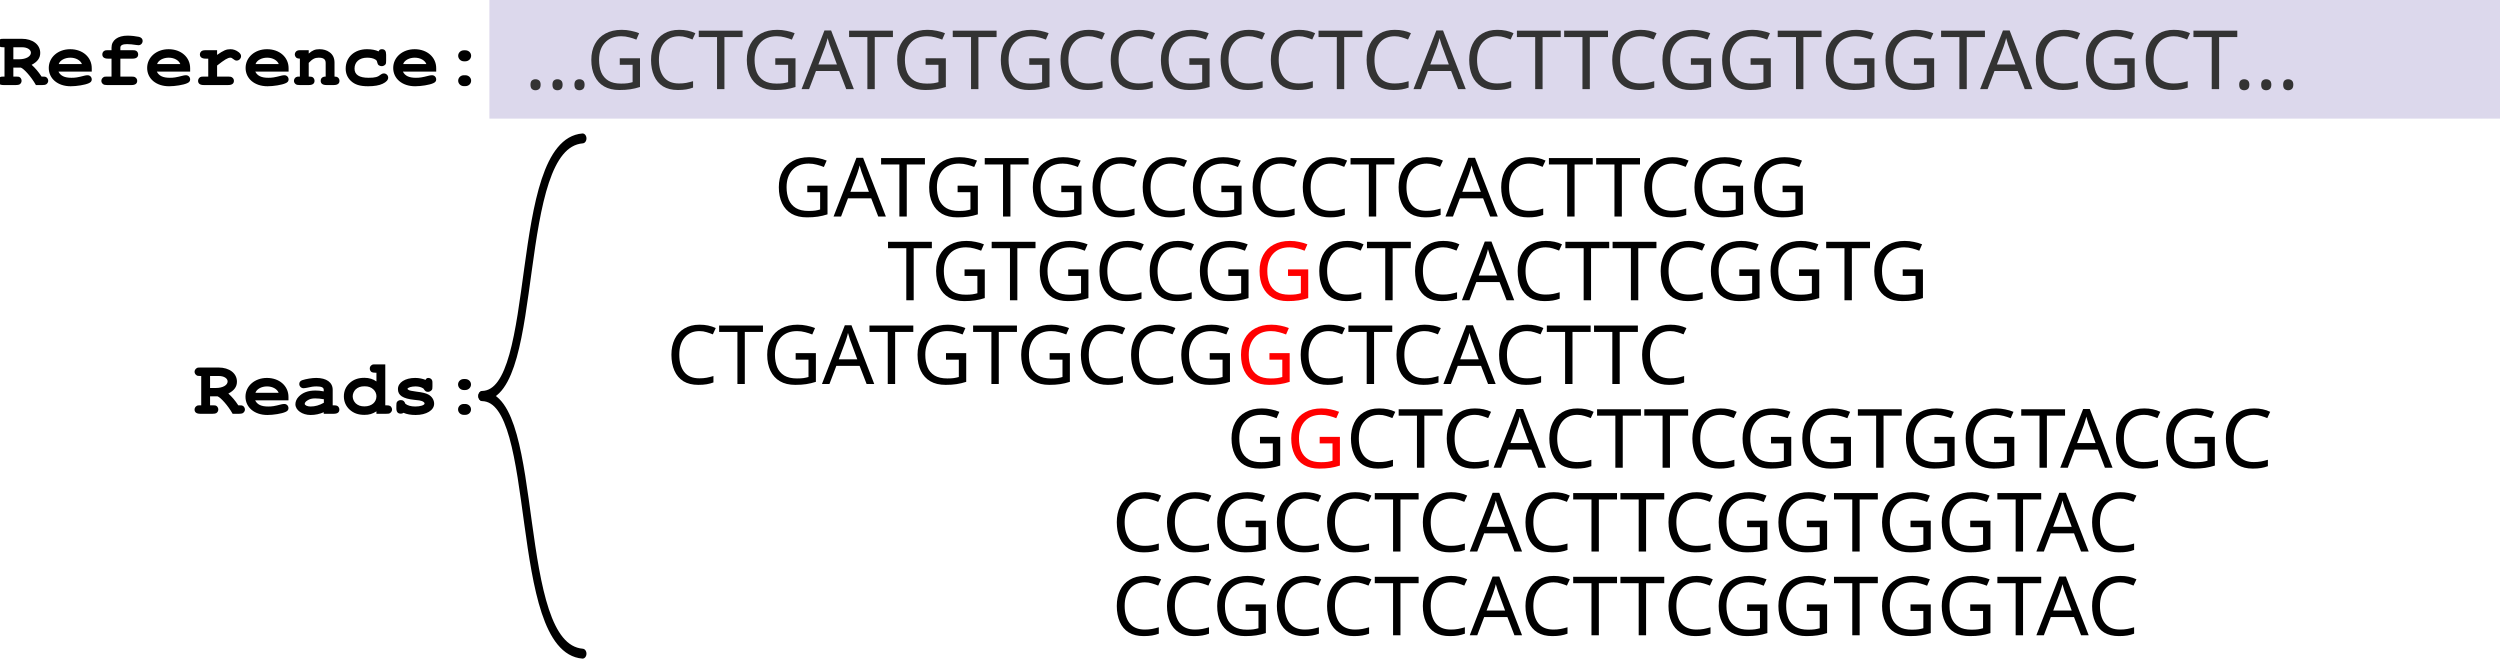
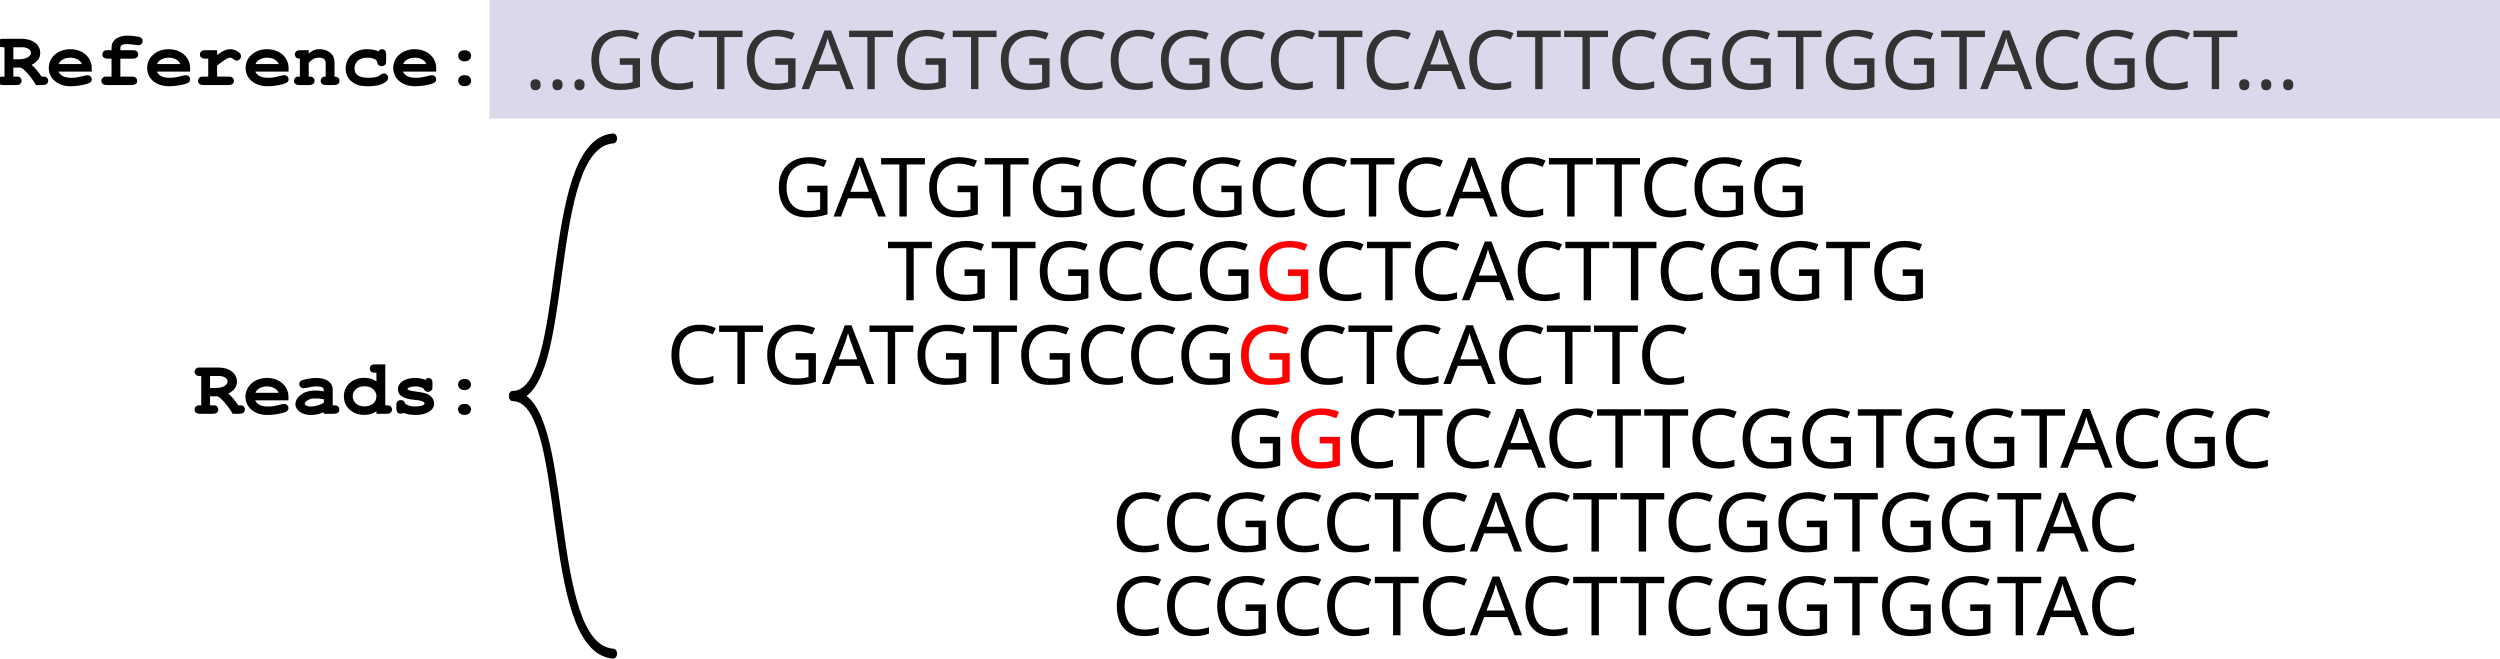
<svg xmlns="http://www.w3.org/2000/svg" width="322.587mm" height="84.984mm" viewBox="0 0 322.587 84.984" version="1.1" id="svg8">
  <defs id="defs2" />
  <g id="layer1" transform="translate(127.0271,-57.11603)">
    <rect style="fill:#bab2da;fill-opacity:0.5;stroke:none;stroke-width:0.532;stroke-linecap:round;stroke-miterlimit:4;stroke-dasharray:none;stroke-opacity:1" id="rect943" width="259.438" height="15.307" x="-63.878" y="57.116" />
    <text xml:space="preserve" style="font-style:normal;font-variant:normal;font-weight:normal;font-stretch:normal;font-size:10.583px;line-height:1.25;font-family:Courier;-inkscape-font-specification:Courier;letter-spacing:0px;word-spacing:0px;fill:#333333;fill-opacity:1;stroke:none;stroke-width:0.265" x="-59.342" y="68.622" id="text817">
      <tspan id="tspan815" x="-59.342" y="68.622" style="font-style:normal;font-variant:normal;font-weight:normal;font-stretch:normal;font-family:sans-serif;-inkscape-font-specification:sans-serif;fill:#333333;stroke-width:0.265">...GCTGATGTGCCGCCTCACTTCGGTGGTACGCT...</tspan>
    </text>
    <g id="g941" transform="translate(0,2.234522)">
      <text id="text845" y="82.821" x="-27.17" style="font-style:normal;font-variant:normal;font-weight:normal;font-stretch:normal;font-size:10.583px;line-height:1.25;font-family:Courier;-inkscape-font-specification:Courier;letter-spacing:0px;word-spacing:0px;fill:#000000;fill-opacity:1;stroke:none;stroke-width:0.265" xml:space="preserve">
        <tspan style="font-style:normal;font-variant:normal;font-weight:normal;font-stretch:normal;font-family:sans-serif;-inkscape-font-specification:sans-serif;fill:#000000;stroke-width:0.265" y="82.821" x="-27.17" id="tspan843">GATGTGCCGCCTCACTTCGG</tspan>
      </text>
      <text xml:space="preserve" style="font-style:normal;font-variant:normal;font-weight:normal;font-stretch:normal;font-size:10.583px;line-height:1.25;font-family:Courier;-inkscape-font-specification:Courier;letter-spacing:0px;word-spacing:0px;fill:#000000;fill-opacity:1;stroke:none;stroke-width:0.265" x="-12.55" y="93.627" id="text853">
        <tspan id="tspan851" x="-12.55" y="93.627" style="font-style:normal;font-variant:normal;font-weight:normal;font-stretch:normal;font-family:sans-serif;-inkscape-font-specification:sans-serif;fill:#000000;stroke-width:0.265">TGTGCCG<tspan id="tspan899" style="fill:#ff0000">G</tspan>CTCACTTCGGTG</tspan>
      </text>
      <text id="text861" y="104.433" x="-41.031" style="font-style:normal;font-variant:normal;font-weight:normal;font-stretch:normal;font-size:10.583px;line-height:1.25;font-family:Courier;-inkscape-font-specification:Courier;letter-spacing:0px;word-spacing:0px;fill:#000000;fill-opacity:1;stroke:none;stroke-width:0.265" xml:space="preserve">
        <tspan style="font-style:normal;font-variant:normal;font-weight:normal;font-stretch:normal;font-family:sans-serif;-inkscape-font-specification:sans-serif;fill:#000000;stroke-width:0.265" y="104.433" x="-41.031" id="tspan859">CTGATGTGCCG<tspan id="tspan903" style="fill:#ff0000">G</tspan>CTCACTTC</tspan>
      </text>
      <text xml:space="preserve" style="font-style:normal;font-variant:normal;font-weight:normal;font-stretch:normal;font-size:10.583px;line-height:1.25;font-family:Courier;-inkscape-font-specification:Courier;letter-spacing:0px;word-spacing:0px;fill:#000000;fill-opacity:1;stroke:none;stroke-width:0.265" x="31.243" y="115.24" id="text869">
        <tspan id="tspan867" x="31.243" y="115.24" style="font-style:normal;font-variant:normal;font-weight:normal;font-stretch:normal;font-family:sans-serif;-inkscape-font-specification:sans-serif;fill:#000000;stroke-width:0.265">G<tspan id="tspan901" style="fill:#ff0000">G</tspan>CTCACTTCGGTGGTACGC</tspan>
      </text>
      <text id="text881" y="126.046" x="16.436" style="font-style:normal;font-variant:normal;font-weight:normal;font-stretch:normal;font-size:10.583px;line-height:1.25;font-family:Courier;-inkscape-font-specification:Courier;letter-spacing:0px;word-spacing:0px;fill:#000000;fill-opacity:1;stroke:none;stroke-width:0.265" xml:space="preserve">
        <tspan style="font-style:normal;font-variant:normal;font-weight:normal;font-stretch:normal;font-family:sans-serif;-inkscape-font-specification:sans-serif;fill:#000000;stroke-width:0.265" y="126.046" x="16.436" id="tspan879">CCGCCTCACTTCGGTGGTAC</tspan>
      </text>
      <text xml:space="preserve" style="font-style:normal;font-variant:normal;font-weight:normal;font-stretch:normal;font-size:10.583px;line-height:1.25;font-family:Courier;-inkscape-font-specification:Courier;letter-spacing:0px;word-spacing:0px;fill:#000000;fill-opacity:1;stroke:none;stroke-width:0.265" x="16.436" y="136.852" id="text893">
        <tspan id="tspan891" x="16.436" y="136.852" style="font-style:normal;font-variant:normal;font-weight:normal;font-stretch:normal;font-family:sans-serif;-inkscape-font-specification:sans-serif;fill:#000000;stroke-width:0.265">CCGCCTCACTTCGGTGGTAC</tspan>
      </text>
    </g>
    <text xml:space="preserve" style="font-style:normal;font-variant:normal;font-weight:normal;font-stretch:normal;font-size:10.583px;line-height:1.25;font-family:Courier;-inkscape-font-specification:Courier;letter-spacing:0px;word-spacing:0px;fill:#000000;fill-opacity:1;stroke:none;stroke-width:0.265" x="-127.398" y="68.088" id="text907">
      <tspan id="tspan905" x="-127.398" y="68.088" style="font-style:normal;font-variant:normal;font-weight:bold;font-stretch:normal;font-family:Courier;-inkscape-font-specification:'Courier Bold';stroke-width:0.265">Reference:</tspan>
    </text>
    <text id="text911" y="110.505" x="-102.014" style="font-style:normal;font-variant:normal;font-weight:normal;font-stretch:normal;font-size:10.583px;line-height:1.25;font-family:Courier;-inkscape-font-specification:Courier;letter-spacing:0px;word-spacing:0px;fill:#000000;fill-opacity:1;stroke:none;stroke-width:0.265" xml:space="preserve">
      <tspan style="font-style:normal;font-variant:normal;font-weight:bold;font-stretch:normal;font-family:Courier;-inkscape-font-specification:'Courier Bold';stroke-width:0.265" y="110.505" x="-102.014" id="tspan909">Reads:</tspan>
    </text>
-     <g id="g923" transform="matrix(0.306479,0,0,0.3907833,-69.37193,132.3948)">
+     <g id="g923" transform="matrix(0.306479,0,0,0.3907833,-65.42082,132.3948)">
      <path id="path917" d="m 57.161,-146.933 c -29.942,1.921 -17.132,84.541 -42.271,85.021" style="fill:none;stroke:#000000;stroke-width:3.265;stroke-linecap:round;stroke-linejoin:miter;stroke-miterlimit:4;stroke-dasharray:none;stroke-opacity:1" />
      <path style="fill:none;stroke:#000000;stroke-width:3.265;stroke-linecap:round;stroke-linejoin:miter;stroke-miterlimit:4;stroke-dasharray:none;stroke-opacity:1" d="M 57.161,23.201 C 27.22,21.28 40.029,-61.34 14.891,-61.821" id="path919" />
    </g>
  </g>
</svg>
